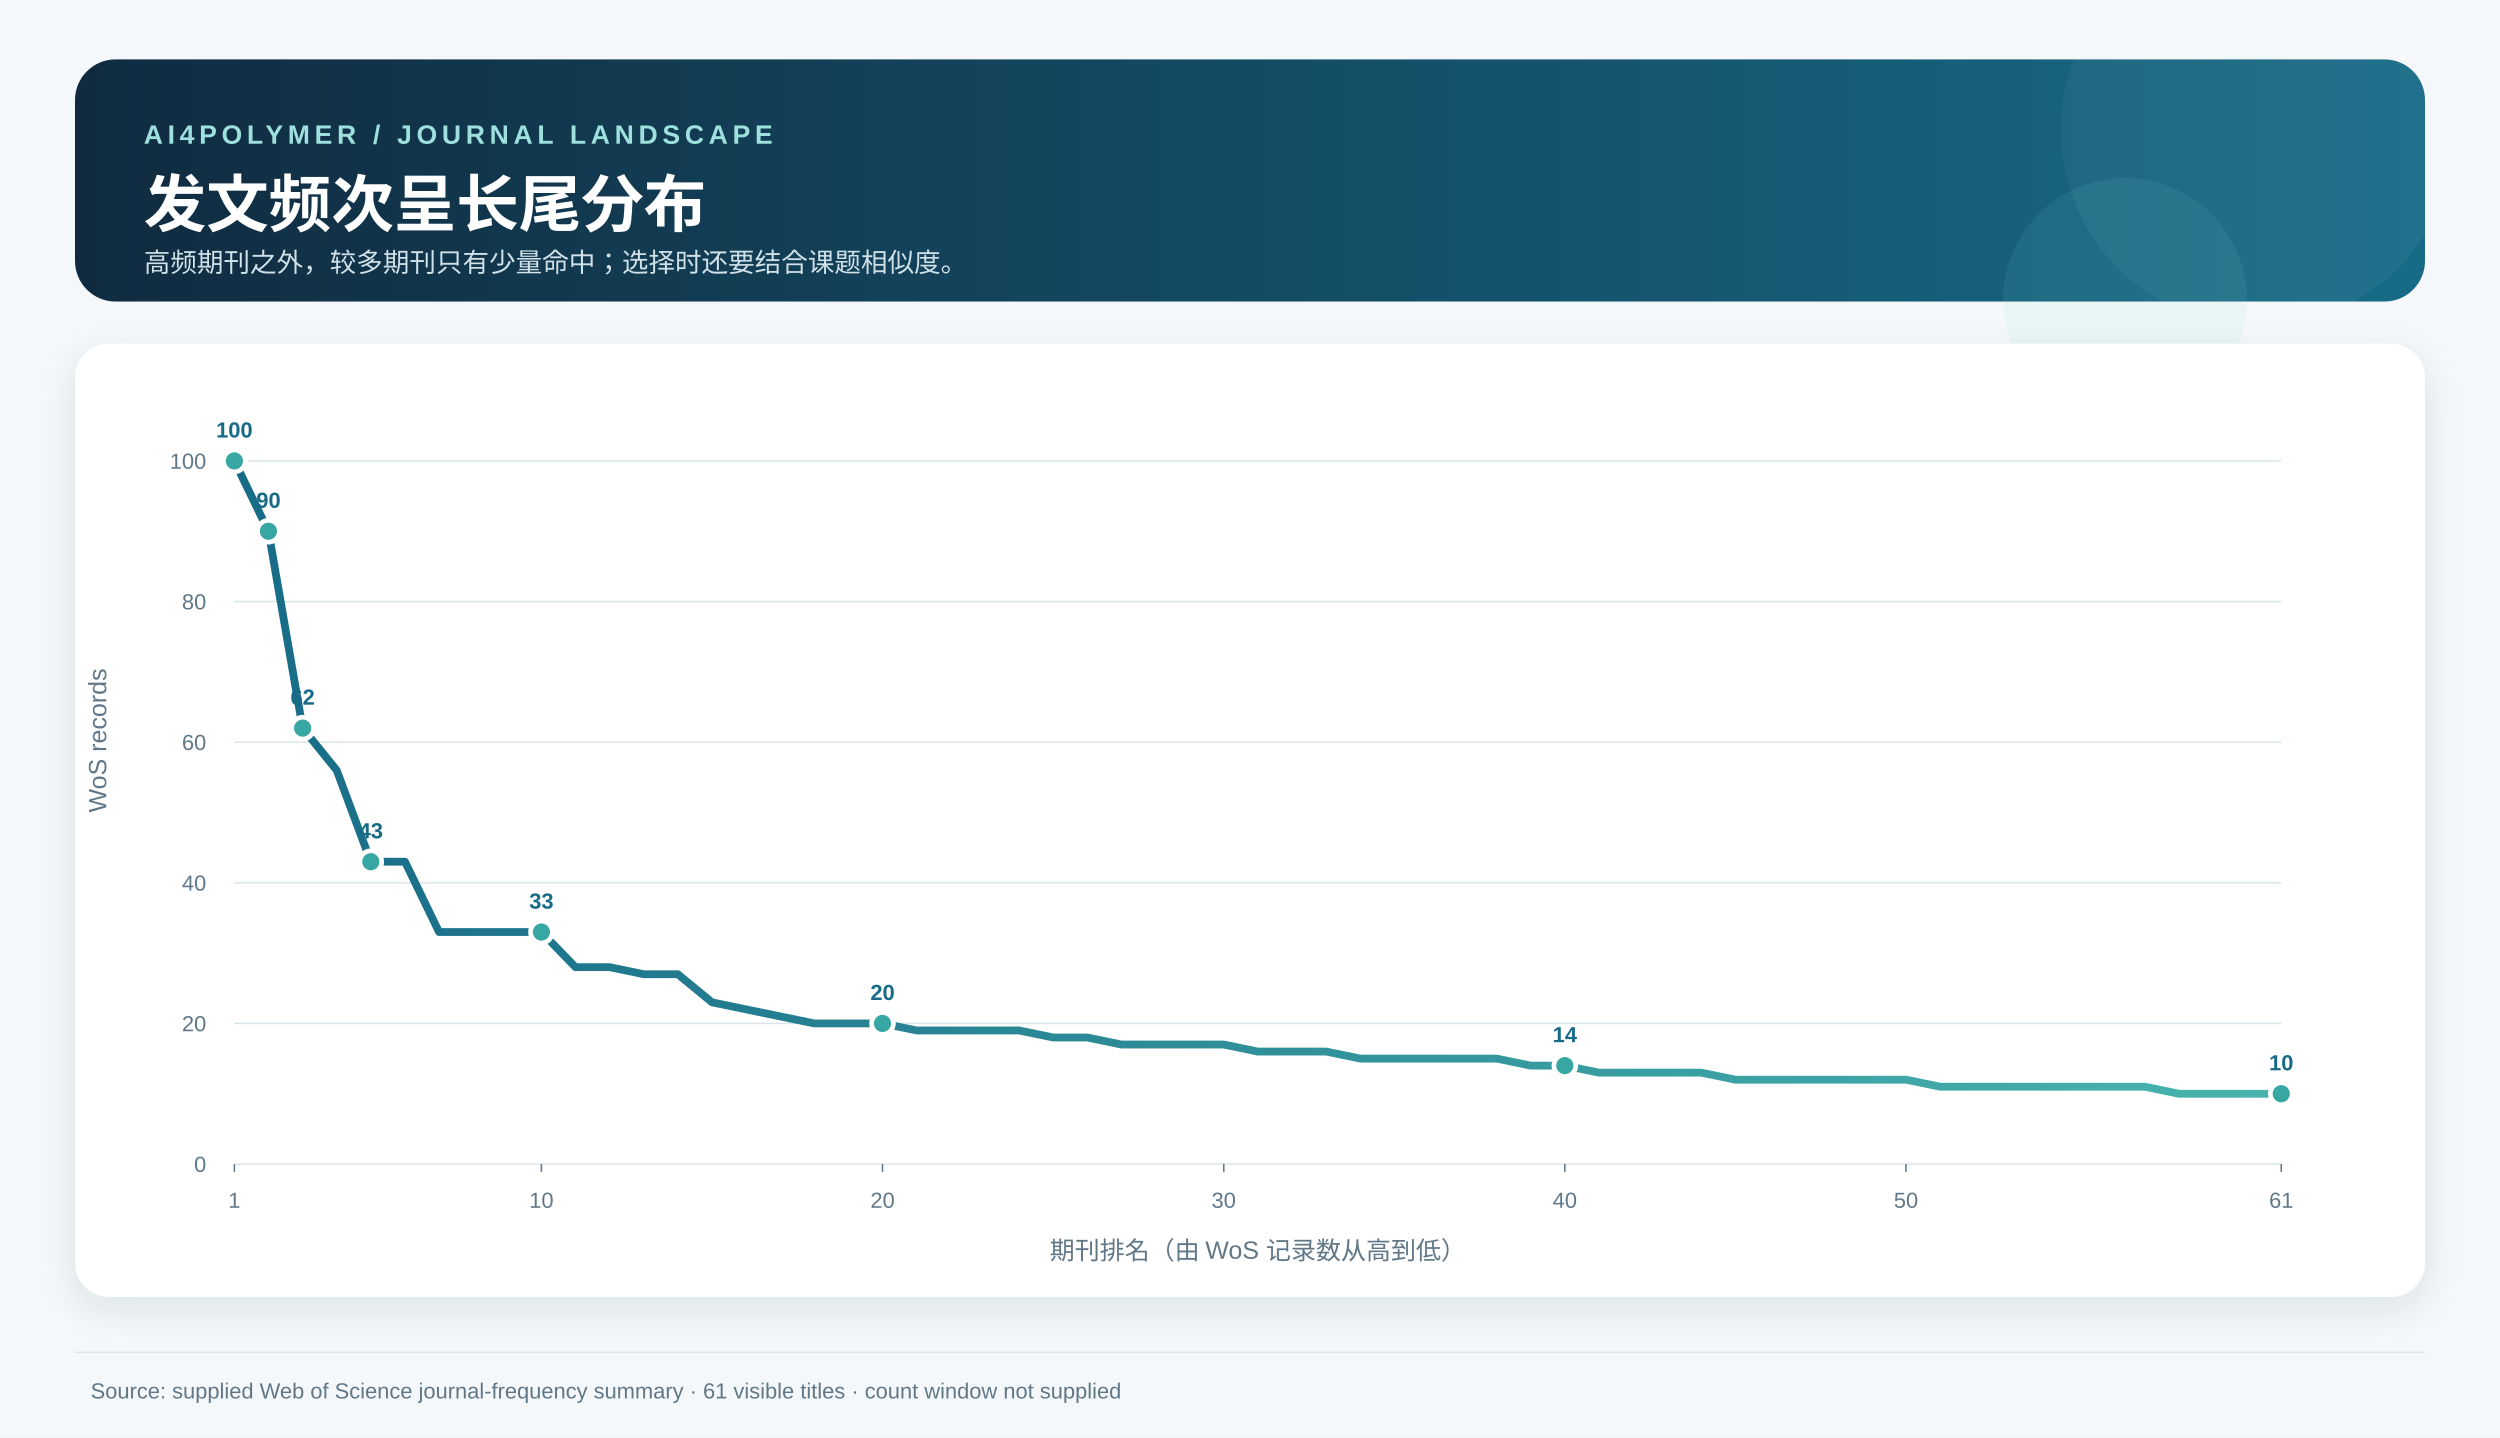
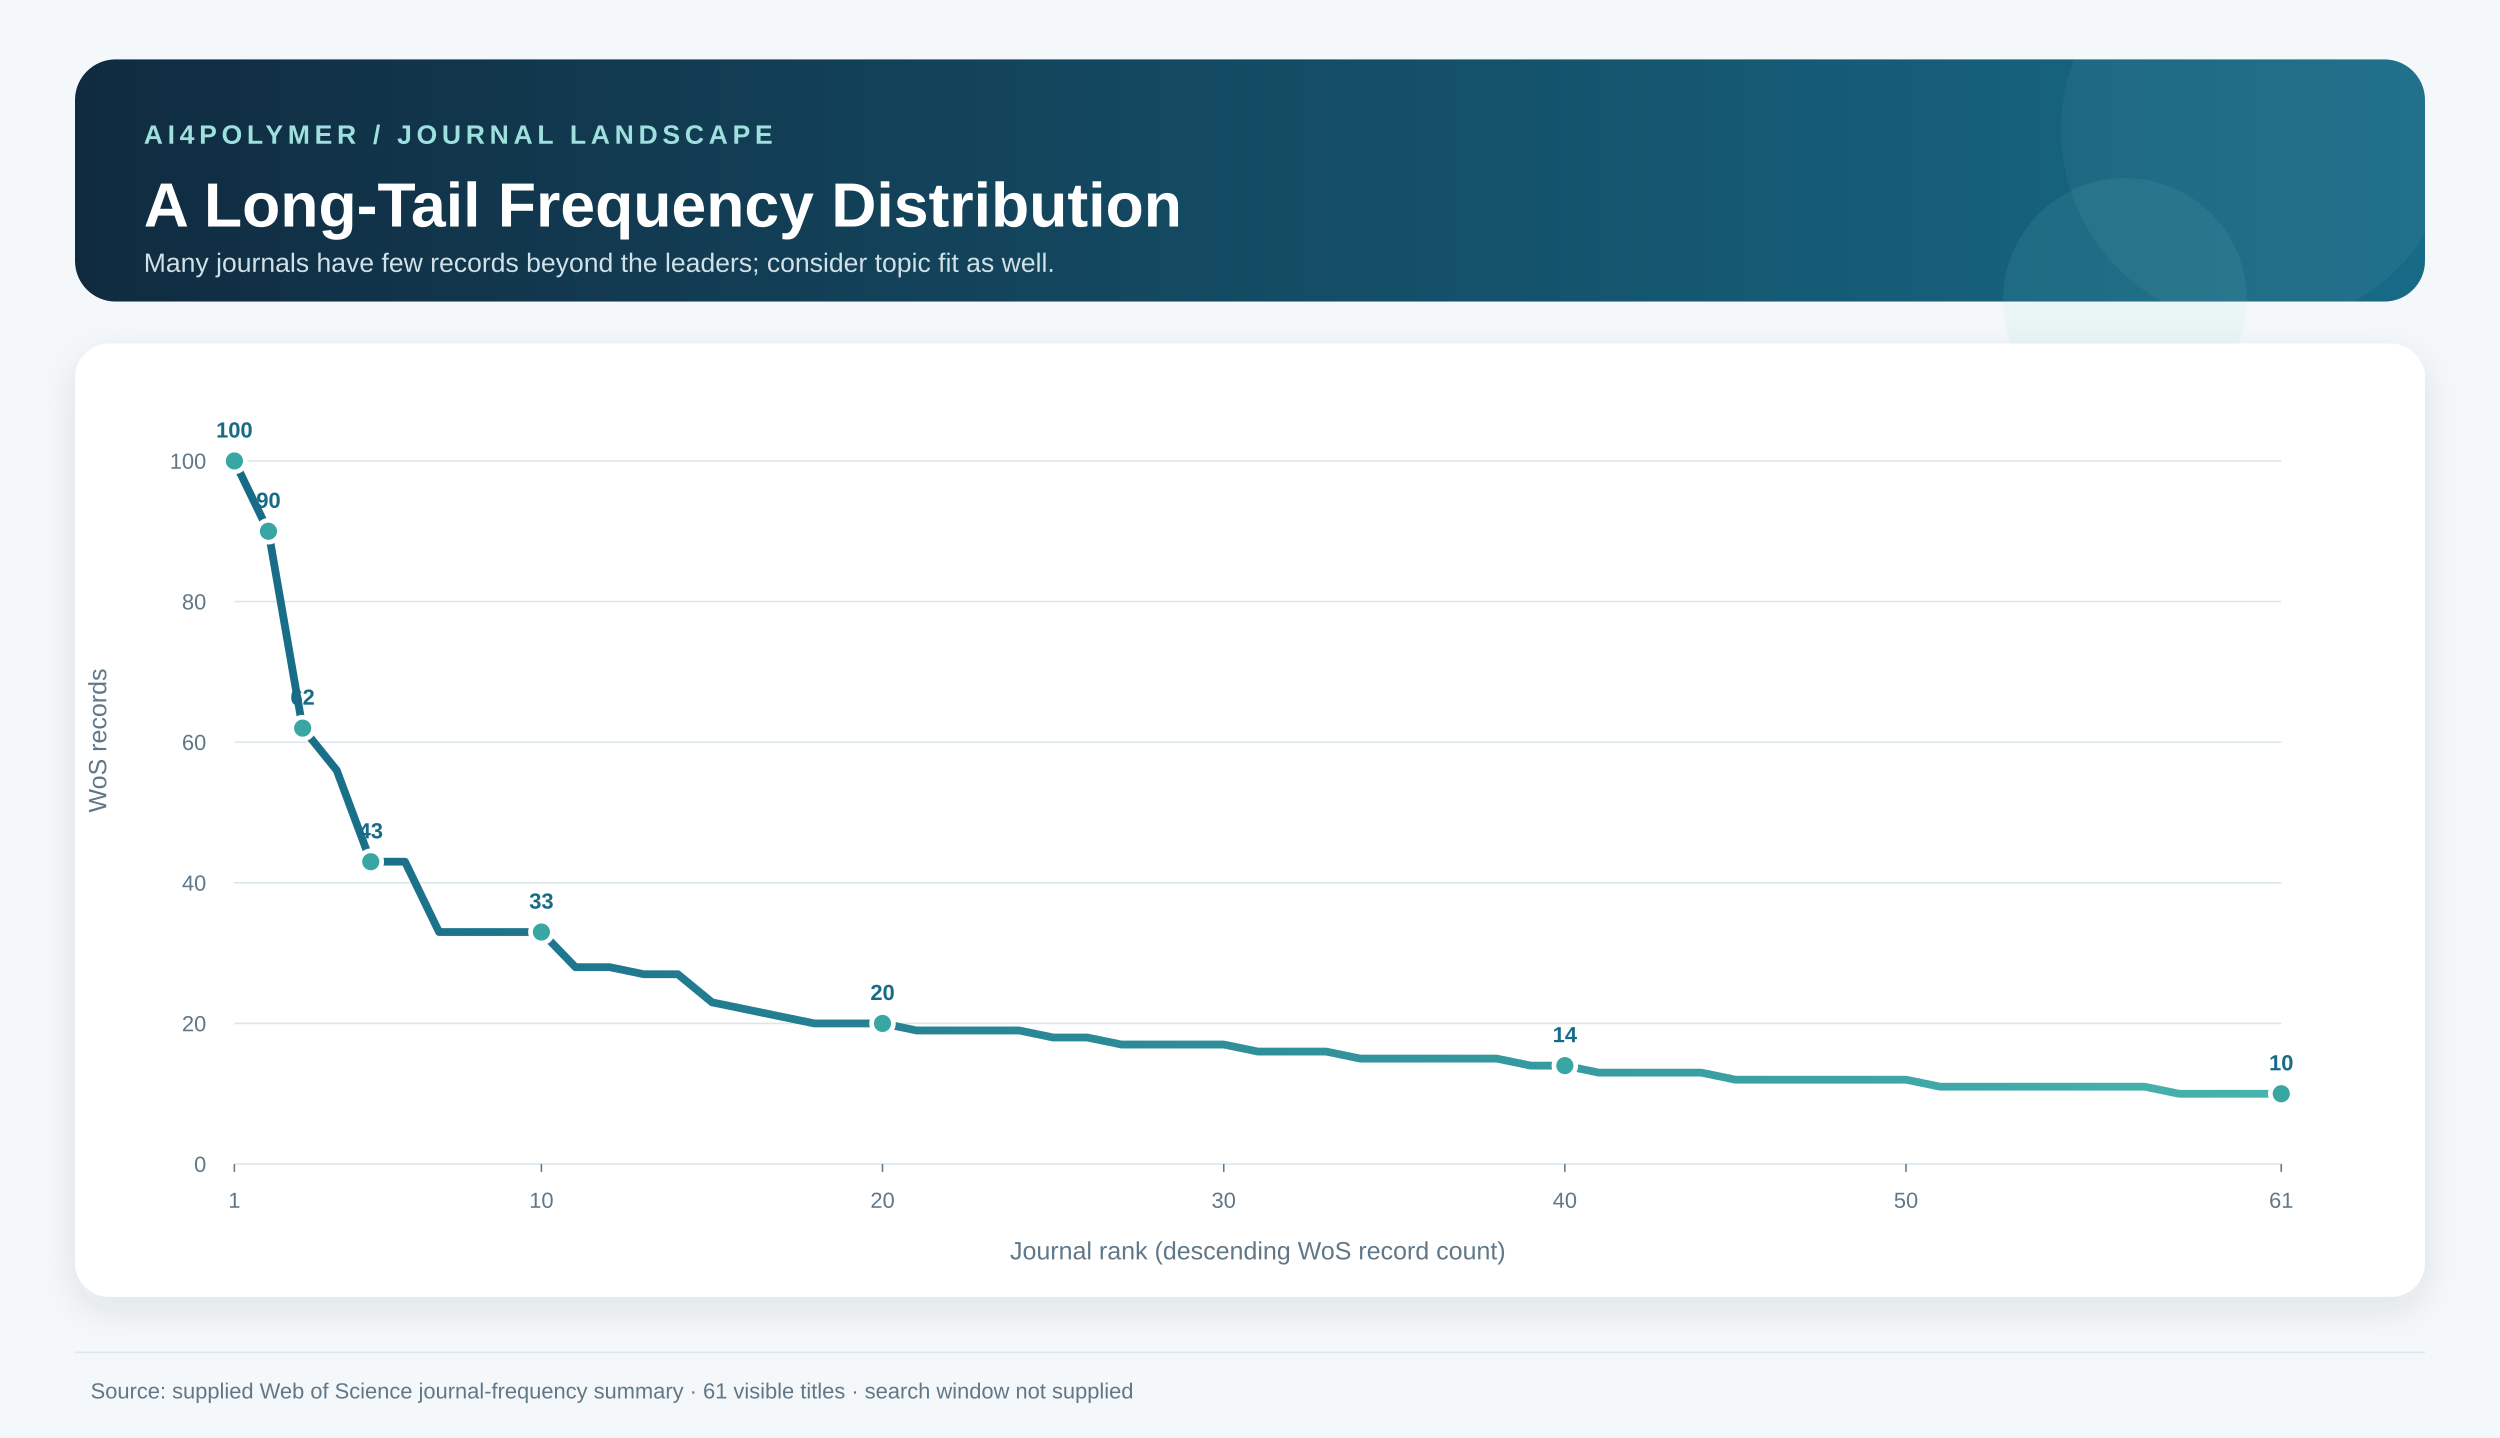
<svg xmlns="http://www.w3.org/2000/svg" width="1600" height="920" viewBox="0 0 1600 920">
  <defs>
    <linearGradient id="hero" x1="0" x2="1">
      <stop stop-color="#102b40" />
      <stop offset="1" stop-color="#176b87" />
    </linearGradient>
    <linearGradient id="bar" x1="0" x2="1">
      <stop stop-color="#176b87" />
      <stop offset="1" stop-color="#48b4ad" />
    </linearGradient>
    <filter id="shadow" x="-10%" y="-10%" width="120%" height="130%">
      <feDropShadow dx="0" dy="8" stdDeviation="12" flood-color="#142f43" flood-opacity=".10" />
    </filter>
  </defs>
  <rect width="1600" height="920" fill="#f5f8fa" />
  <rect x="48" y="38" width="1504" height="155" rx="26" fill="url(#hero)" />
  <circle cx="1445" cy="83" r="126" fill="#ffffff" opacity=".045" />
  <circle cx="1360" cy="192" r="78" fill="#7ce0cf" opacity=".09" />
-   <text x="92" y="92" font-family="Arial, PingFang SC, Microsoft YaHei, sans-serif" font-size="17" fill="#9ee0dd" font-weight="700" text-anchor="start" letter-spacing="3">AI4POLYMER  /  JOURNAL LANDSCAPE</text>
-   <text x="92" y="145" font-family="Arial, PingFang SC, Microsoft YaHei, sans-serif" font-size="40" fill="#ffffff" font-weight="700" text-anchor="start">发文频次呈长尾分布</text>
-   <text x="92" y="174" font-family="Arial, PingFang SC, Microsoft YaHei, sans-serif" font-size="17" fill="#d1e1e8" font-weight="400" text-anchor="start">高频期刊之外，较多期刊只有少量命中；选择时还要结合课题相似度。</text>
+   <text x="92" y="92" font-family="Arial, Helvetica, sans-serif" font-size="17" fill="#9ee0dd" font-weight="700" text-anchor="start" letter-spacing="3">AI4POLYMER  /  JOURNAL LANDSCAPE</text>
+   <text x="92" y="145" font-family="Arial, Helvetica, sans-serif" font-size="40" fill="#ffffff" font-weight="700" text-anchor="start">A Long-Tail Frequency Distribution</text>
+   <text x="92" y="174" font-family="Arial, Helvetica, sans-serif" font-size="17" fill="#d1e1e8" font-weight="400" text-anchor="start">Many journals have few records beyond the leaders; consider topic fit as well.</text>
  <rect x="48" y="220" width="1504" height="610" rx="22" fill="#ffffff" filter="url(#shadow)" />
  <path d="M150 745.0 H1460" stroke="#dbe6eb" stroke-width="1" />
-   <text x="132" y="750.0" font-family="Arial, PingFang SC, Microsoft YaHei, sans-serif" font-size="14" fill="#607788" font-weight="400" text-anchor="end">0</text>
+   <text x="132" y="750.0" font-family="Arial, Helvetica, sans-serif" font-size="14" fill="#607788" font-weight="400" text-anchor="end">0</text>
  <path d="M150 655.0 H1460" stroke="#dbe6eb" stroke-width="1" />
-   <text x="132" y="660.0" font-family="Arial, PingFang SC, Microsoft YaHei, sans-serif" font-size="14" fill="#607788" font-weight="400" text-anchor="end">20</text>
+   <text x="132" y="660.0" font-family="Arial, Helvetica, sans-serif" font-size="14" fill="#607788" font-weight="400" text-anchor="end">20</text>
  <path d="M150 565.0 H1460" stroke="#dbe6eb" stroke-width="1" />
-   <text x="132" y="570.0" font-family="Arial, PingFang SC, Microsoft YaHei, sans-serif" font-size="14" fill="#607788" font-weight="400" text-anchor="end">40</text>
+   <text x="132" y="570.0" font-family="Arial, Helvetica, sans-serif" font-size="14" fill="#607788" font-weight="400" text-anchor="end">40</text>
  <path d="M150 475.0 H1460" stroke="#dbe6eb" stroke-width="1" />
-   <text x="132" y="480.0" font-family="Arial, PingFang SC, Microsoft YaHei, sans-serif" font-size="14" fill="#607788" font-weight="400" text-anchor="end">60</text>
+   <text x="132" y="480.0" font-family="Arial, Helvetica, sans-serif" font-size="14" fill="#607788" font-weight="400" text-anchor="end">60</text>
  <path d="M150 385.0 H1460" stroke="#dbe6eb" stroke-width="1" />
-   <text x="132" y="390.0" font-family="Arial, PingFang SC, Microsoft YaHei, sans-serif" font-size="14" fill="#607788" font-weight="400" text-anchor="end">80</text>
+   <text x="132" y="390.0" font-family="Arial, Helvetica, sans-serif" font-size="14" fill="#607788" font-weight="400" text-anchor="end">80</text>
  <path d="M150 295.0 H1460" stroke="#dbe6eb" stroke-width="1" />
-   <text x="132" y="300.0" font-family="Arial, PingFang SC, Microsoft YaHei, sans-serif" font-size="14" fill="#607788" font-weight="400" text-anchor="end">100</text>
+   <text x="132" y="300.0" font-family="Arial, Helvetica, sans-serif" font-size="14" fill="#607788" font-weight="400" text-anchor="end">100</text>
  <path d="M150.0 745 V750" stroke="#607788" />
-   <text x="150.0" y="773" font-family="Arial, PingFang SC, Microsoft YaHei, sans-serif" font-size="14" fill="#607788" font-weight="400" text-anchor="middle">1</text>
+   <text x="150.0" y="773" font-family="Arial, Helvetica, sans-serif" font-size="14" fill="#607788" font-weight="400" text-anchor="middle">1</text>
  <path d="M346.5 745 V750" stroke="#607788" />
-   <text x="346.5" y="773" font-family="Arial, PingFang SC, Microsoft YaHei, sans-serif" font-size="14" fill="#607788" font-weight="400" text-anchor="middle">10</text>
+   <text x="346.5" y="773" font-family="Arial, Helvetica, sans-serif" font-size="14" fill="#607788" font-weight="400" text-anchor="middle">10</text>
  <path d="M564.8 745 V750" stroke="#607788" />
-   <text x="564.833" y="773" font-family="Arial, PingFang SC, Microsoft YaHei, sans-serif" font-size="14" fill="#607788" font-weight="400" text-anchor="middle">20</text>
+   <text x="564.833" y="773" font-family="Arial, Helvetica, sans-serif" font-size="14" fill="#607788" font-weight="400" text-anchor="middle">20</text>
  <path d="M783.2 745 V750" stroke="#607788" />
-   <text x="783.167" y="773" font-family="Arial, PingFang SC, Microsoft YaHei, sans-serif" font-size="14" fill="#607788" font-weight="400" text-anchor="middle">30</text>
+   <text x="783.167" y="773" font-family="Arial, Helvetica, sans-serif" font-size="14" fill="#607788" font-weight="400" text-anchor="middle">30</text>
  <path d="M1001.5 745 V750" stroke="#607788" />
-   <text x="1001.5" y="773" font-family="Arial, PingFang SC, Microsoft YaHei, sans-serif" font-size="14" fill="#607788" font-weight="400" text-anchor="middle">40</text>
+   <text x="1001.5" y="773" font-family="Arial, Helvetica, sans-serif" font-size="14" fill="#607788" font-weight="400" text-anchor="middle">40</text>
  <path d="M1219.8 745 V750" stroke="#607788" />
-   <text x="1219.833" y="773" font-family="Arial, PingFang SC, Microsoft YaHei, sans-serif" font-size="14" fill="#607788" font-weight="400" text-anchor="middle">50</text>
+   <text x="1219.833" y="773" font-family="Arial, Helvetica, sans-serif" font-size="14" fill="#607788" font-weight="400" text-anchor="middle">50</text>
  <path d="M1460.0 745 V750" stroke="#607788" />
-   <text x="1460.0" y="773" font-family="Arial, PingFang SC, Microsoft YaHei, sans-serif" font-size="14" fill="#607788" font-weight="400" text-anchor="middle">61</text>
+   <text x="1460.0" y="773" font-family="Arial, Helvetica, sans-serif" font-size="14" fill="#607788" font-weight="400" text-anchor="middle">61</text>
  <path d="M150.0,295.0 L171.8,340.0 L193.7,466.0 L215.5,493.0 L237.3,551.5 L259.2,551.5 L281.0,596.5 L302.8,596.5 L324.7,596.5 L346.5,596.5 L368.3,619.0 L390.2,619.0 L412.0,623.5 L433.8,623.5 L455.7,641.5 L477.5,646.0 L499.3,650.5 L521.2,655.0 L543.0,655.0 L564.8,655.0 L586.7,659.5 L608.5,659.5 L630.3,659.5 L652.2,659.5 L674.0,664.0 L695.8,664.0 L717.7,668.5 L739.5,668.5 L761.3,668.5 L783.2,668.5 L805.0,673.0 L826.8,673.0 L848.7,673.0 L870.5,677.5 L892.3,677.5 L914.2,677.5 L936.0,677.5 L957.8,677.5 L979.7,682.0 L1001.5,682.0 L1023.3,686.5 L1045.2,686.5 L1067.0,686.5 L1088.8,686.5 L1110.7,691.0 L1132.5,691.0 L1154.3,691.0 L1176.2,691.0 L1198.0,691.0 L1219.8,691.0 L1241.7,695.5 L1263.5,695.5 L1285.3,695.5 L1307.2,695.5 L1329.0,695.5 L1350.8,695.5 L1372.7,695.5 L1394.5,700.0 L1416.3,700.0 L1438.2,700.0 L1460.0,700.0" fill="none" stroke="url(#bar)" stroke-width="5" stroke-linecap="round" stroke-linejoin="round" />
  <circle cx="150.0" cy="295.0" r="7" fill="#38a7a3" stroke="#ffffff" stroke-width="3" />
-   <text x="150.0" y="280.0" font-family="Arial, PingFang SC, Microsoft YaHei, sans-serif" font-size="14" fill="#176b87" font-weight="700" text-anchor="middle">100</text>
+   <text x="150.0" y="280.0" font-family="Arial, Helvetica, sans-serif" font-size="14" fill="#176b87" font-weight="700" text-anchor="middle">100</text>
  <circle cx="171.8" cy="340.0" r="7" fill="#38a7a3" stroke="#ffffff" stroke-width="3" />
-   <text x="171.833" y="325.0" font-family="Arial, PingFang SC, Microsoft YaHei, sans-serif" font-size="14" fill="#176b87" font-weight="700" text-anchor="middle">90</text>
+   <text x="171.833" y="325.0" font-family="Arial, Helvetica, sans-serif" font-size="14" fill="#176b87" font-weight="700" text-anchor="middle">90</text>
  <circle cx="193.7" cy="466.0" r="7" fill="#38a7a3" stroke="#ffffff" stroke-width="3" />
-   <text x="193.667" y="451.0" font-family="Arial, PingFang SC, Microsoft YaHei, sans-serif" font-size="14" fill="#176b87" font-weight="700" text-anchor="middle">62</text>
+   <text x="193.667" y="451.0" font-family="Arial, Helvetica, sans-serif" font-size="14" fill="#176b87" font-weight="700" text-anchor="middle">62</text>
  <circle cx="237.3" cy="551.5" r="7" fill="#38a7a3" stroke="#ffffff" stroke-width="3" />
-   <text x="237.333" y="536.5" font-family="Arial, PingFang SC, Microsoft YaHei, sans-serif" font-size="14" fill="#176b87" font-weight="700" text-anchor="middle">43</text>
+   <text x="237.333" y="536.5" font-family="Arial, Helvetica, sans-serif" font-size="14" fill="#176b87" font-weight="700" text-anchor="middle">43</text>
  <circle cx="346.5" cy="596.5" r="7" fill="#38a7a3" stroke="#ffffff" stroke-width="3" />
-   <text x="346.5" y="581.5" font-family="Arial, PingFang SC, Microsoft YaHei, sans-serif" font-size="14" fill="#176b87" font-weight="700" text-anchor="middle">33</text>
+   <text x="346.5" y="581.5" font-family="Arial, Helvetica, sans-serif" font-size="14" fill="#176b87" font-weight="700" text-anchor="middle">33</text>
  <circle cx="564.8" cy="655.0" r="7" fill="#38a7a3" stroke="#ffffff" stroke-width="3" />
-   <text x="564.833" y="640.0" font-family="Arial, PingFang SC, Microsoft YaHei, sans-serif" font-size="14" fill="#176b87" font-weight="700" text-anchor="middle">20</text>
+   <text x="564.833" y="640.0" font-family="Arial, Helvetica, sans-serif" font-size="14" fill="#176b87" font-weight="700" text-anchor="middle">20</text>
  <circle cx="1001.5" cy="682.0" r="7" fill="#38a7a3" stroke="#ffffff" stroke-width="3" />
-   <text x="1001.5" y="667.0" font-family="Arial, PingFang SC, Microsoft YaHei, sans-serif" font-size="14" fill="#176b87" font-weight="700" text-anchor="middle">14</text>
+   <text x="1001.5" y="667.0" font-family="Arial, Helvetica, sans-serif" font-size="14" fill="#176b87" font-weight="700" text-anchor="middle">14</text>
  <circle cx="1460.0" cy="700.0" r="7" fill="#38a7a3" stroke="#ffffff" stroke-width="3" />
-   <text x="1460.0" y="685.0" font-family="Arial, PingFang SC, Microsoft YaHei, sans-serif" font-size="14" fill="#176b87" font-weight="700" text-anchor="middle">10</text>
-   <text x="805.0" y="806" font-family="Arial, PingFang SC, Microsoft YaHei, sans-serif" font-size="16" fill="#607788" font-weight="500" text-anchor="middle">期刊排名（由 WoS 记录数从高到低）</text>
+   <text x="1460.0" y="685.0" font-family="Arial, Helvetica, sans-serif" font-size="14" fill="#176b87" font-weight="700" text-anchor="middle">10</text>
+   <text x="805.0" y="806" font-family="Arial, Helvetica, sans-serif" font-size="16" fill="#607788" font-weight="500" text-anchor="middle">Journal rank (descending WoS record count)</text>
  <text x="68" y="520" transform="rotate(-90 68 520)" font-family="Arial, sans-serif" font-size="16" fill="#607788">WoS records</text>
  <rect x="48" y="865" width="1504" height="1" fill="#dbe6eb" />
-   <text x="58" y="895" font-family="Arial, PingFang SC, Microsoft YaHei, sans-serif" font-size="14" fill="#607788" font-weight="400" text-anchor="start">Source: supplied Web of Science journal-frequency summary · 61 visible titles · count window not supplied</text>
+   <text x="58" y="895" font-family="Arial, Helvetica, sans-serif" font-size="14" fill="#607788" font-weight="400" text-anchor="start">Source: supplied Web of Science journal-frequency summary · 61 visible titles · search window not supplied</text>
</svg>
